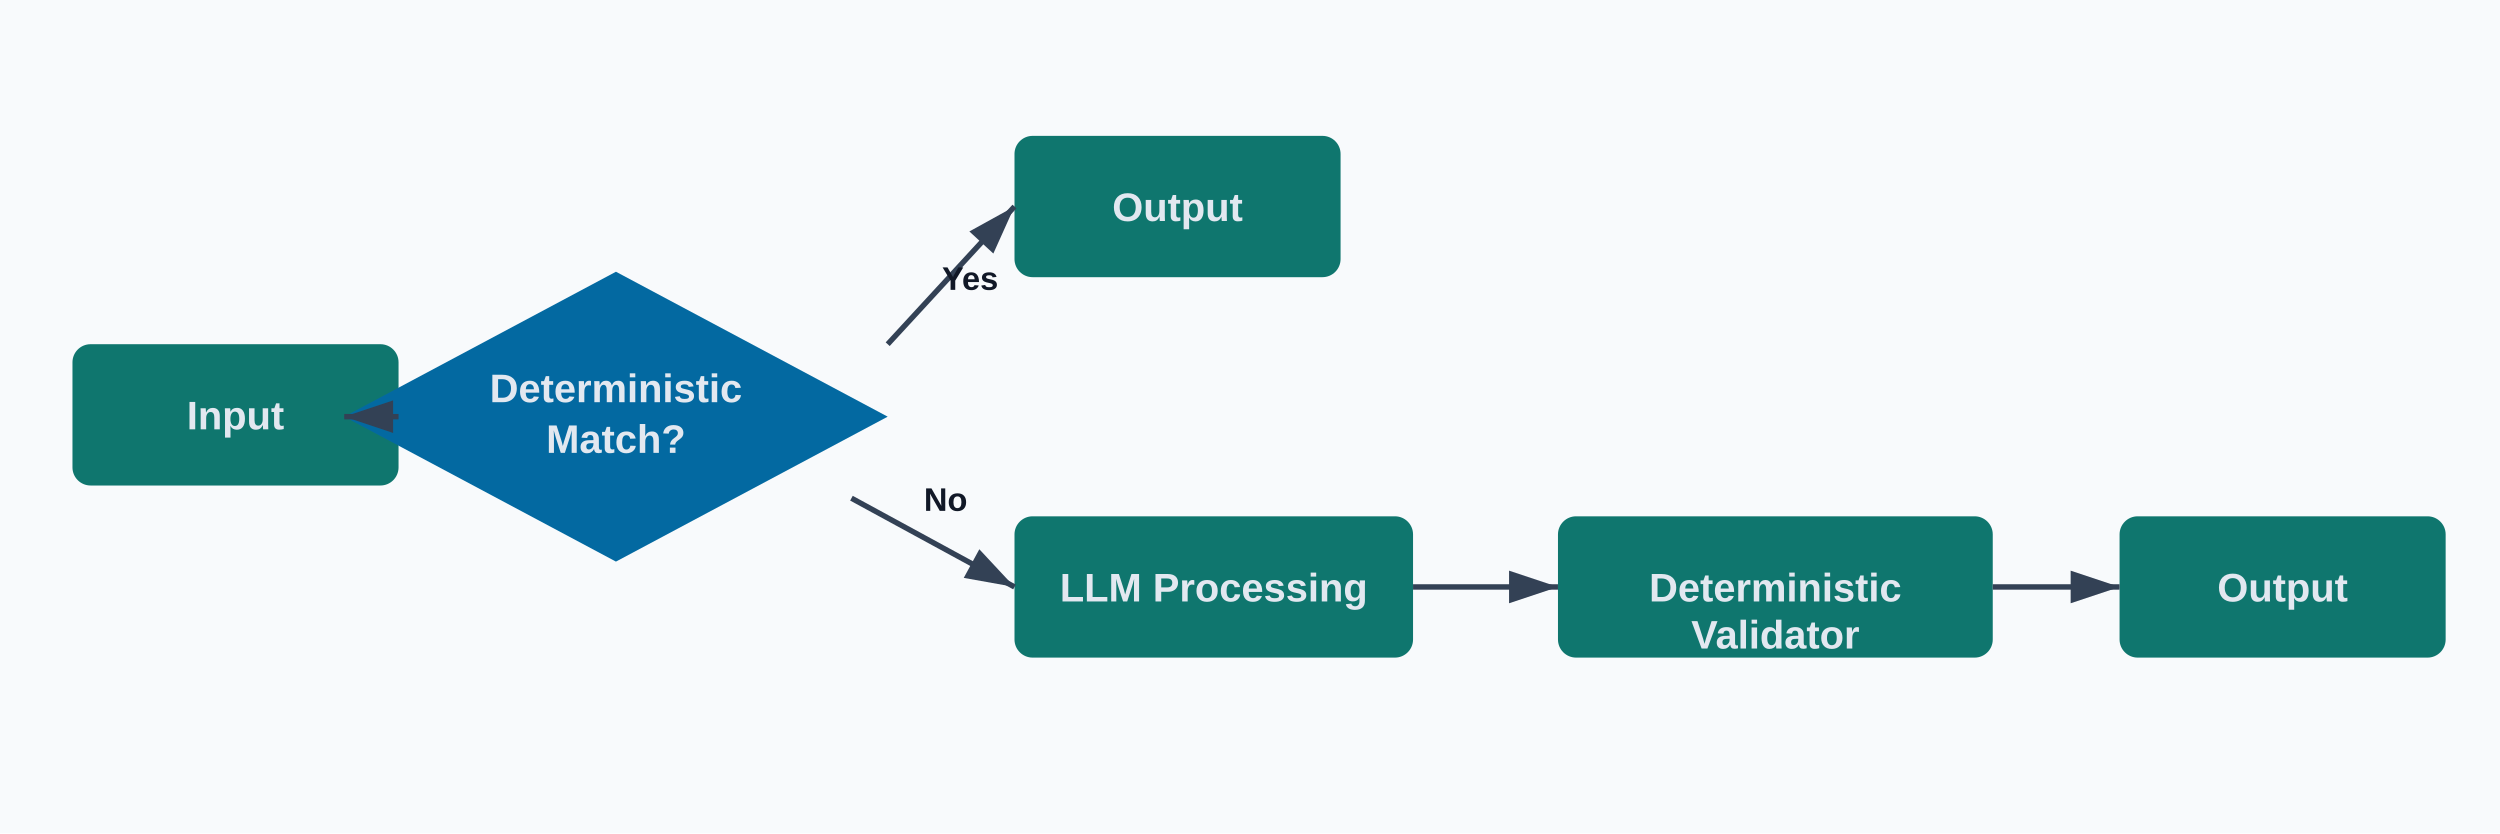
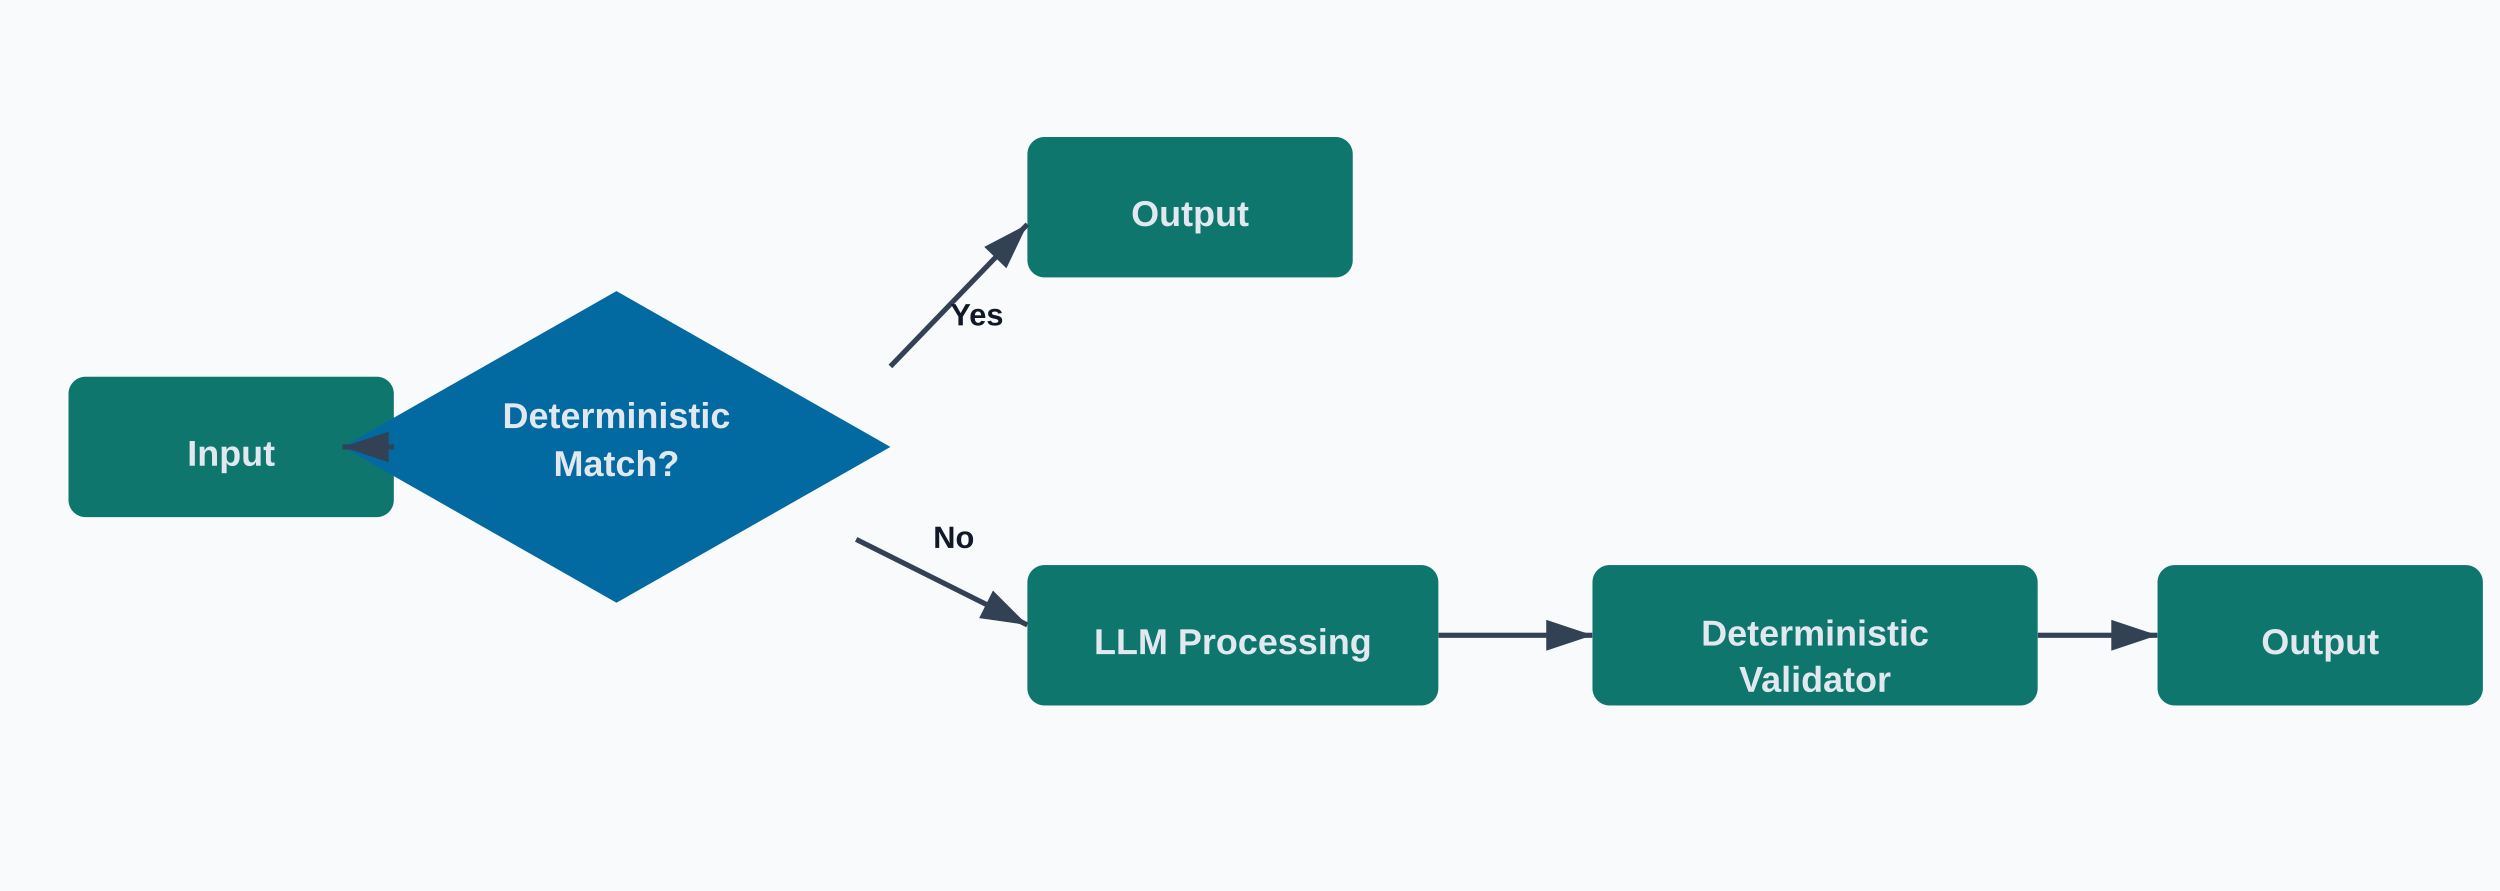
- <svg xmlns="http://www.w3.org/2000/svg" width="1380" height="460" viewBox="0 0 1380 460">
-   <rect width="1380" height="460" fill="#f8fafc" />
+ <svg xmlns="http://www.w3.org/2000/svg" width="1460" height="520" viewBox="0 0 1460 520">
+   <rect width="1460" height="520" fill="#f8fafc" />
  <style>
    .box{fill:#0f766e}
    .diamond{fill:#0369a1}
-     .txt{font-family:Arial, Helvetica, sans-serif;fill:#e2e8f0;font-size:22px;font-weight:700}
+     .txt{font-family:Arial, Helvetica, sans-serif;fill:#e2e8f0;font-size:21px;font-weight:700}
    .label{font-family:Arial, Helvetica, sans-serif;fill:#111827;font-size:18px;font-weight:700}
    .line{stroke:#334155;stroke-width:3;fill:none}
  </style>
-   <rect x="40" y="190" width="180" height="78" rx="10" class="box" />
-   <text x="130" y="237" text-anchor="middle" class="txt">Input</text>
-   <polygon points="340,150 490,230 340,310 190,230" class="diamond" />
-   <text x="340" y="222" text-anchor="middle" class="txt">Deterministic</text>
-   <text x="340" y="250" text-anchor="middle" class="txt">Match?</text>
-   <rect x="560" y="75" width="180" height="78" rx="10" class="box" />
-   <text x="650" y="122" text-anchor="middle" class="txt">Output</text>
-   <rect x="560" y="285" width="220" height="78" rx="10" class="box" />
-   <text x="670" y="332" text-anchor="middle" class="txt">LLM Processing</text>
-   <rect x="860" y="285" width="240" height="78" rx="10" class="box" />
-   <text x="980" y="332" text-anchor="middle" class="txt">Deterministic</text>
-   <text x="980" y="358" text-anchor="middle" class="txt">Validator</text>
-   <rect x="1170" y="285" width="180" height="78" rx="10" class="box" />
-   <text x="1260" y="332" text-anchor="middle" class="txt">Output</text>
+   <rect x="40" y="220" width="190" height="82" rx="10" class="box" />
+   <text x="135" y="272" text-anchor="middle" class="txt">Input</text>
+   <polygon points="360,170 520,261 360,352 200,261" class="diamond" />
+   <text x="360" y="250" text-anchor="middle" class="txt">Deterministic</text>
+   <text x="360" y="278" text-anchor="middle" class="txt">Match?</text>
+   <rect x="600" y="80" width="190" height="82" rx="10" class="box" />
+   <text x="695" y="132" text-anchor="middle" class="txt">Output</text>
+   <rect x="600" y="330" width="240" height="82" rx="10" class="box" />
+   <text x="720" y="382" text-anchor="middle" class="txt">LLM Processing</text>
+   <rect x="930" y="330" width="260" height="82" rx="10" class="box" />
+   <text x="1060" y="377" text-anchor="middle" class="txt">Deterministic</text>
+   <text x="1060" y="404" text-anchor="middle" class="txt">Validator</text>
+   <rect x="1260" y="330" width="190" height="82" rx="10" class="box" />
+   <text x="1355" y="382" text-anchor="middle" class="txt">Output</text>
  <defs>
    <marker id="arrow2" markerWidth="10" markerHeight="10" refX="9" refY="3" orient="auto" markerUnits="strokeWidth">
      <path d="M0,0 L9,3 L0,6 z" fill="#334155" />
    </marker>
  </defs>
-   <line x1="220" y1="230" x2="190" y2="230" class="line" marker-end="url(#arrow2)" />
-   <line x1="490" y1="190" x2="560" y2="114" class="line" marker-end="url(#arrow2)" />
-   <line x1="470" y1="275" x2="560" y2="324" class="line" marker-end="url(#arrow2)" />
-   <line x1="780" y1="324" x2="860" y2="324" class="line" marker-end="url(#arrow2)" />
-   <line x1="1100" y1="324" x2="1170" y2="324" class="line" marker-end="url(#arrow2)" />
-   <text x="520" y="160" class="label">Yes</text>
-   <text x="510" y="282" class="label">No</text>
+   <line x1="230" y1="261" x2="200" y2="261" class="line" marker-end="url(#arrow2)" />
+   <line x1="520" y1="214" x2="600" y2="131" class="line" marker-end="url(#arrow2)" />
+   <line x1="500" y1="315" x2="600" y2="365" class="line" marker-end="url(#arrow2)" />
+   <line x1="840" y1="371" x2="930" y2="371" class="line" marker-end="url(#arrow2)" />
+   <line x1="1190" y1="371" x2="1260" y2="371" class="line" marker-end="url(#arrow2)" />
+   <text x="555" y="190" class="label">Yes</text>
+   <text x="545" y="320" class="label">No</text>
</svg>
